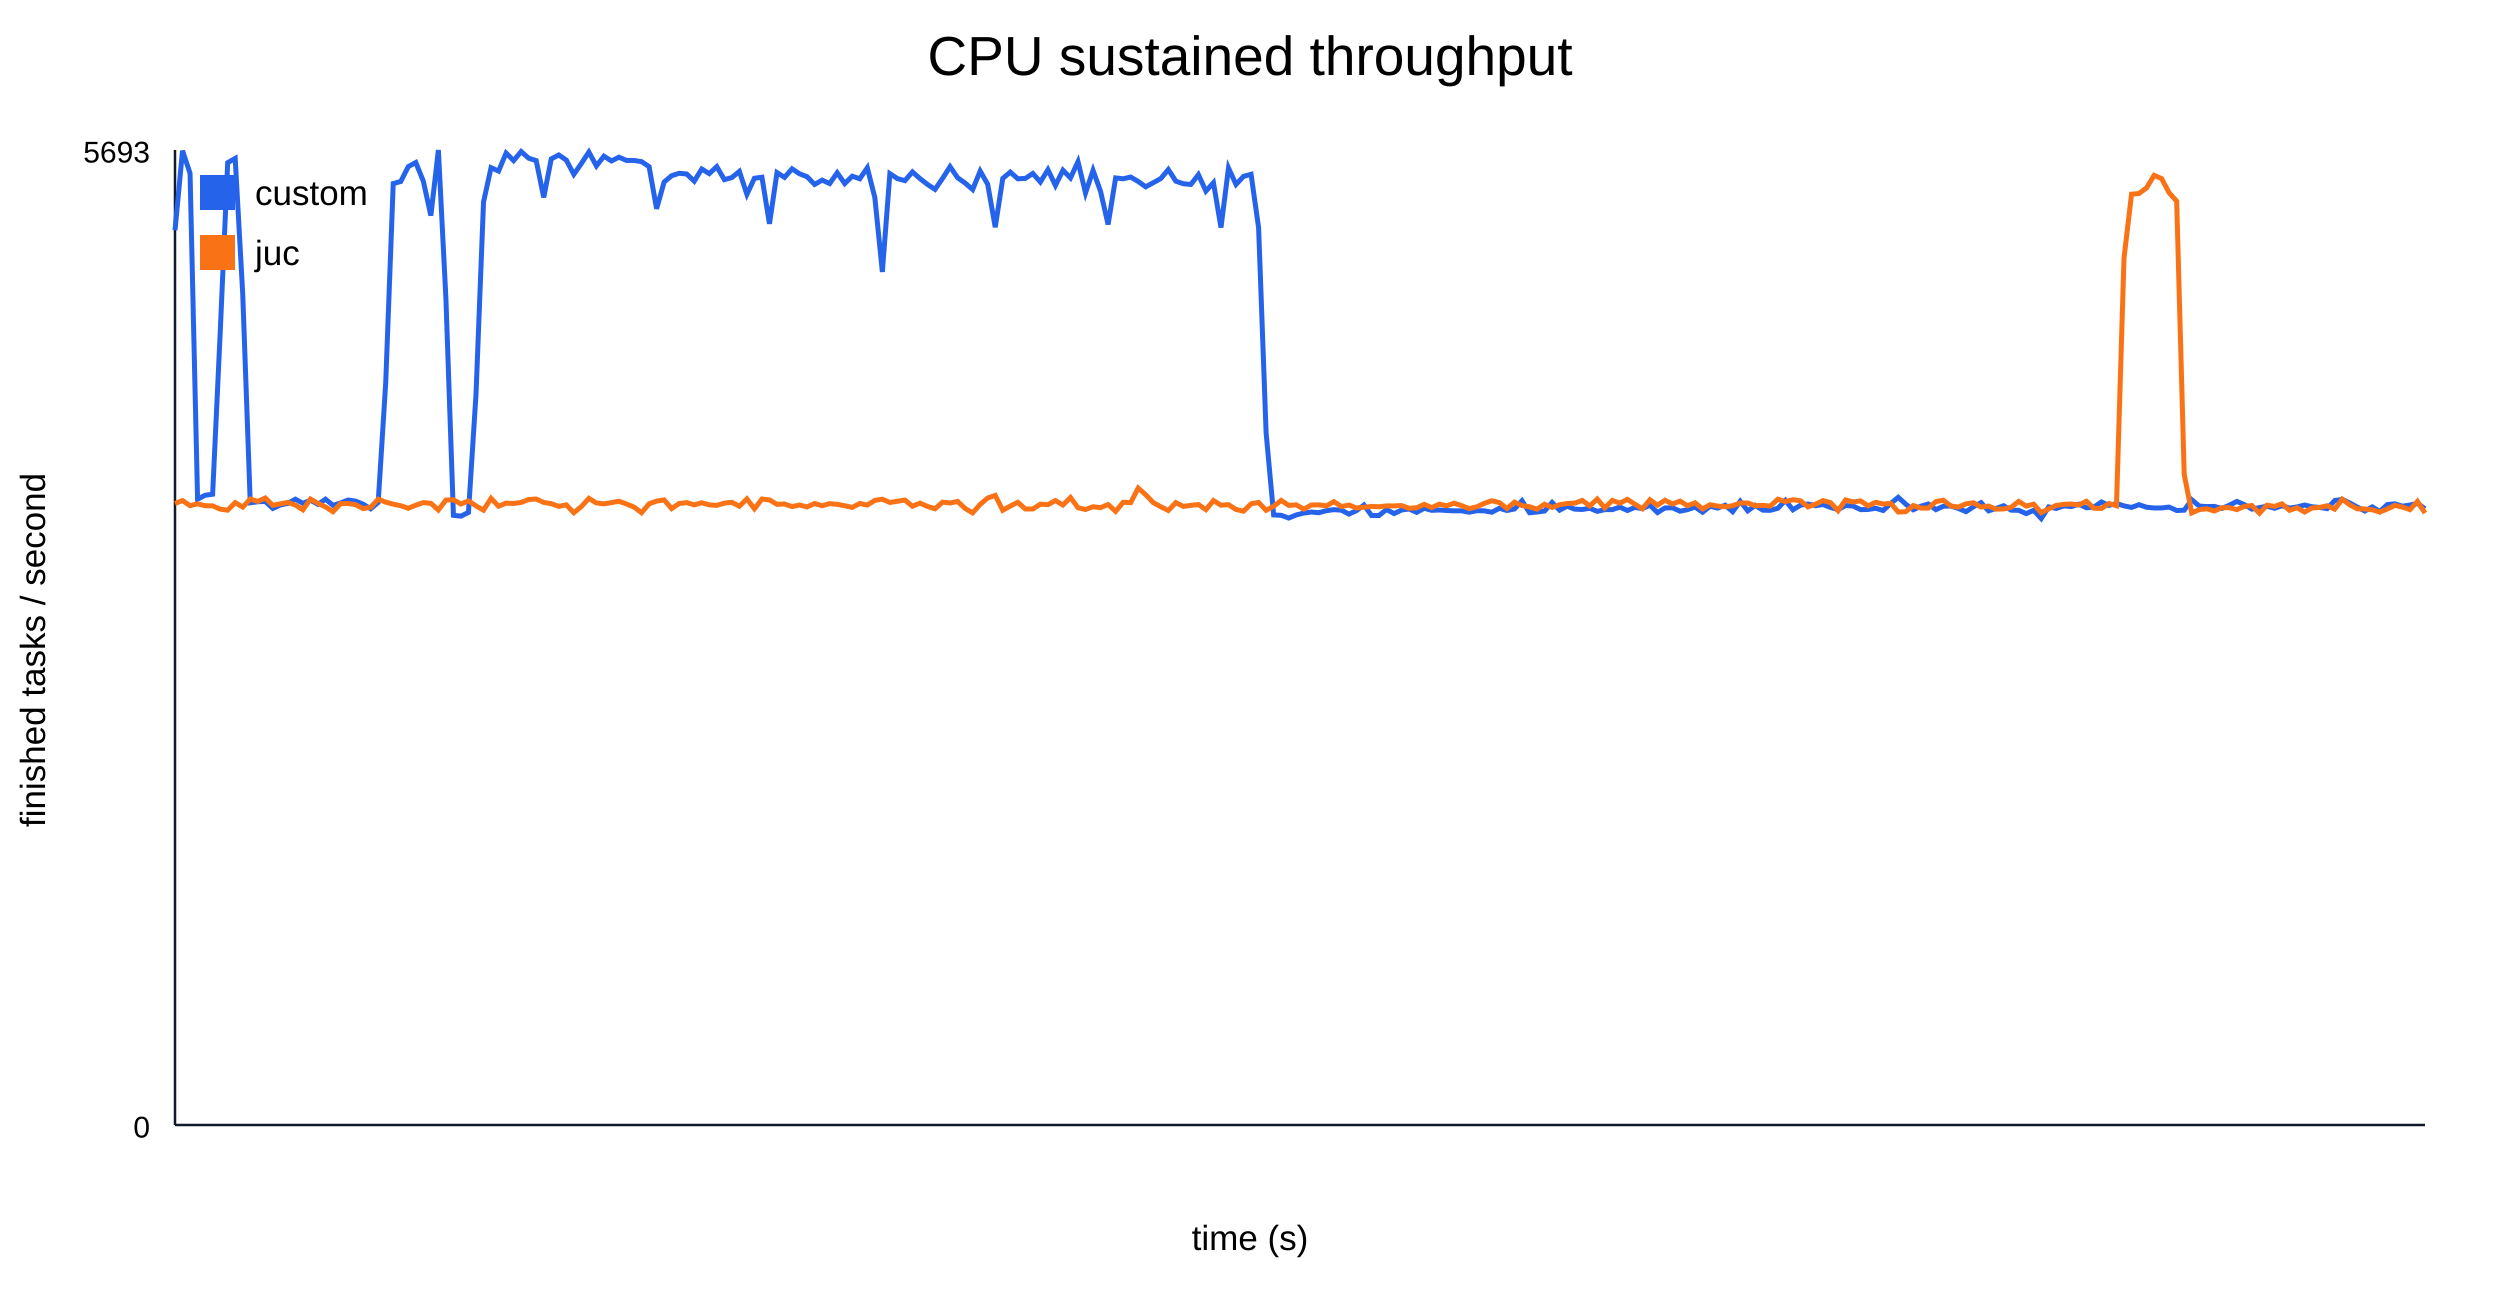
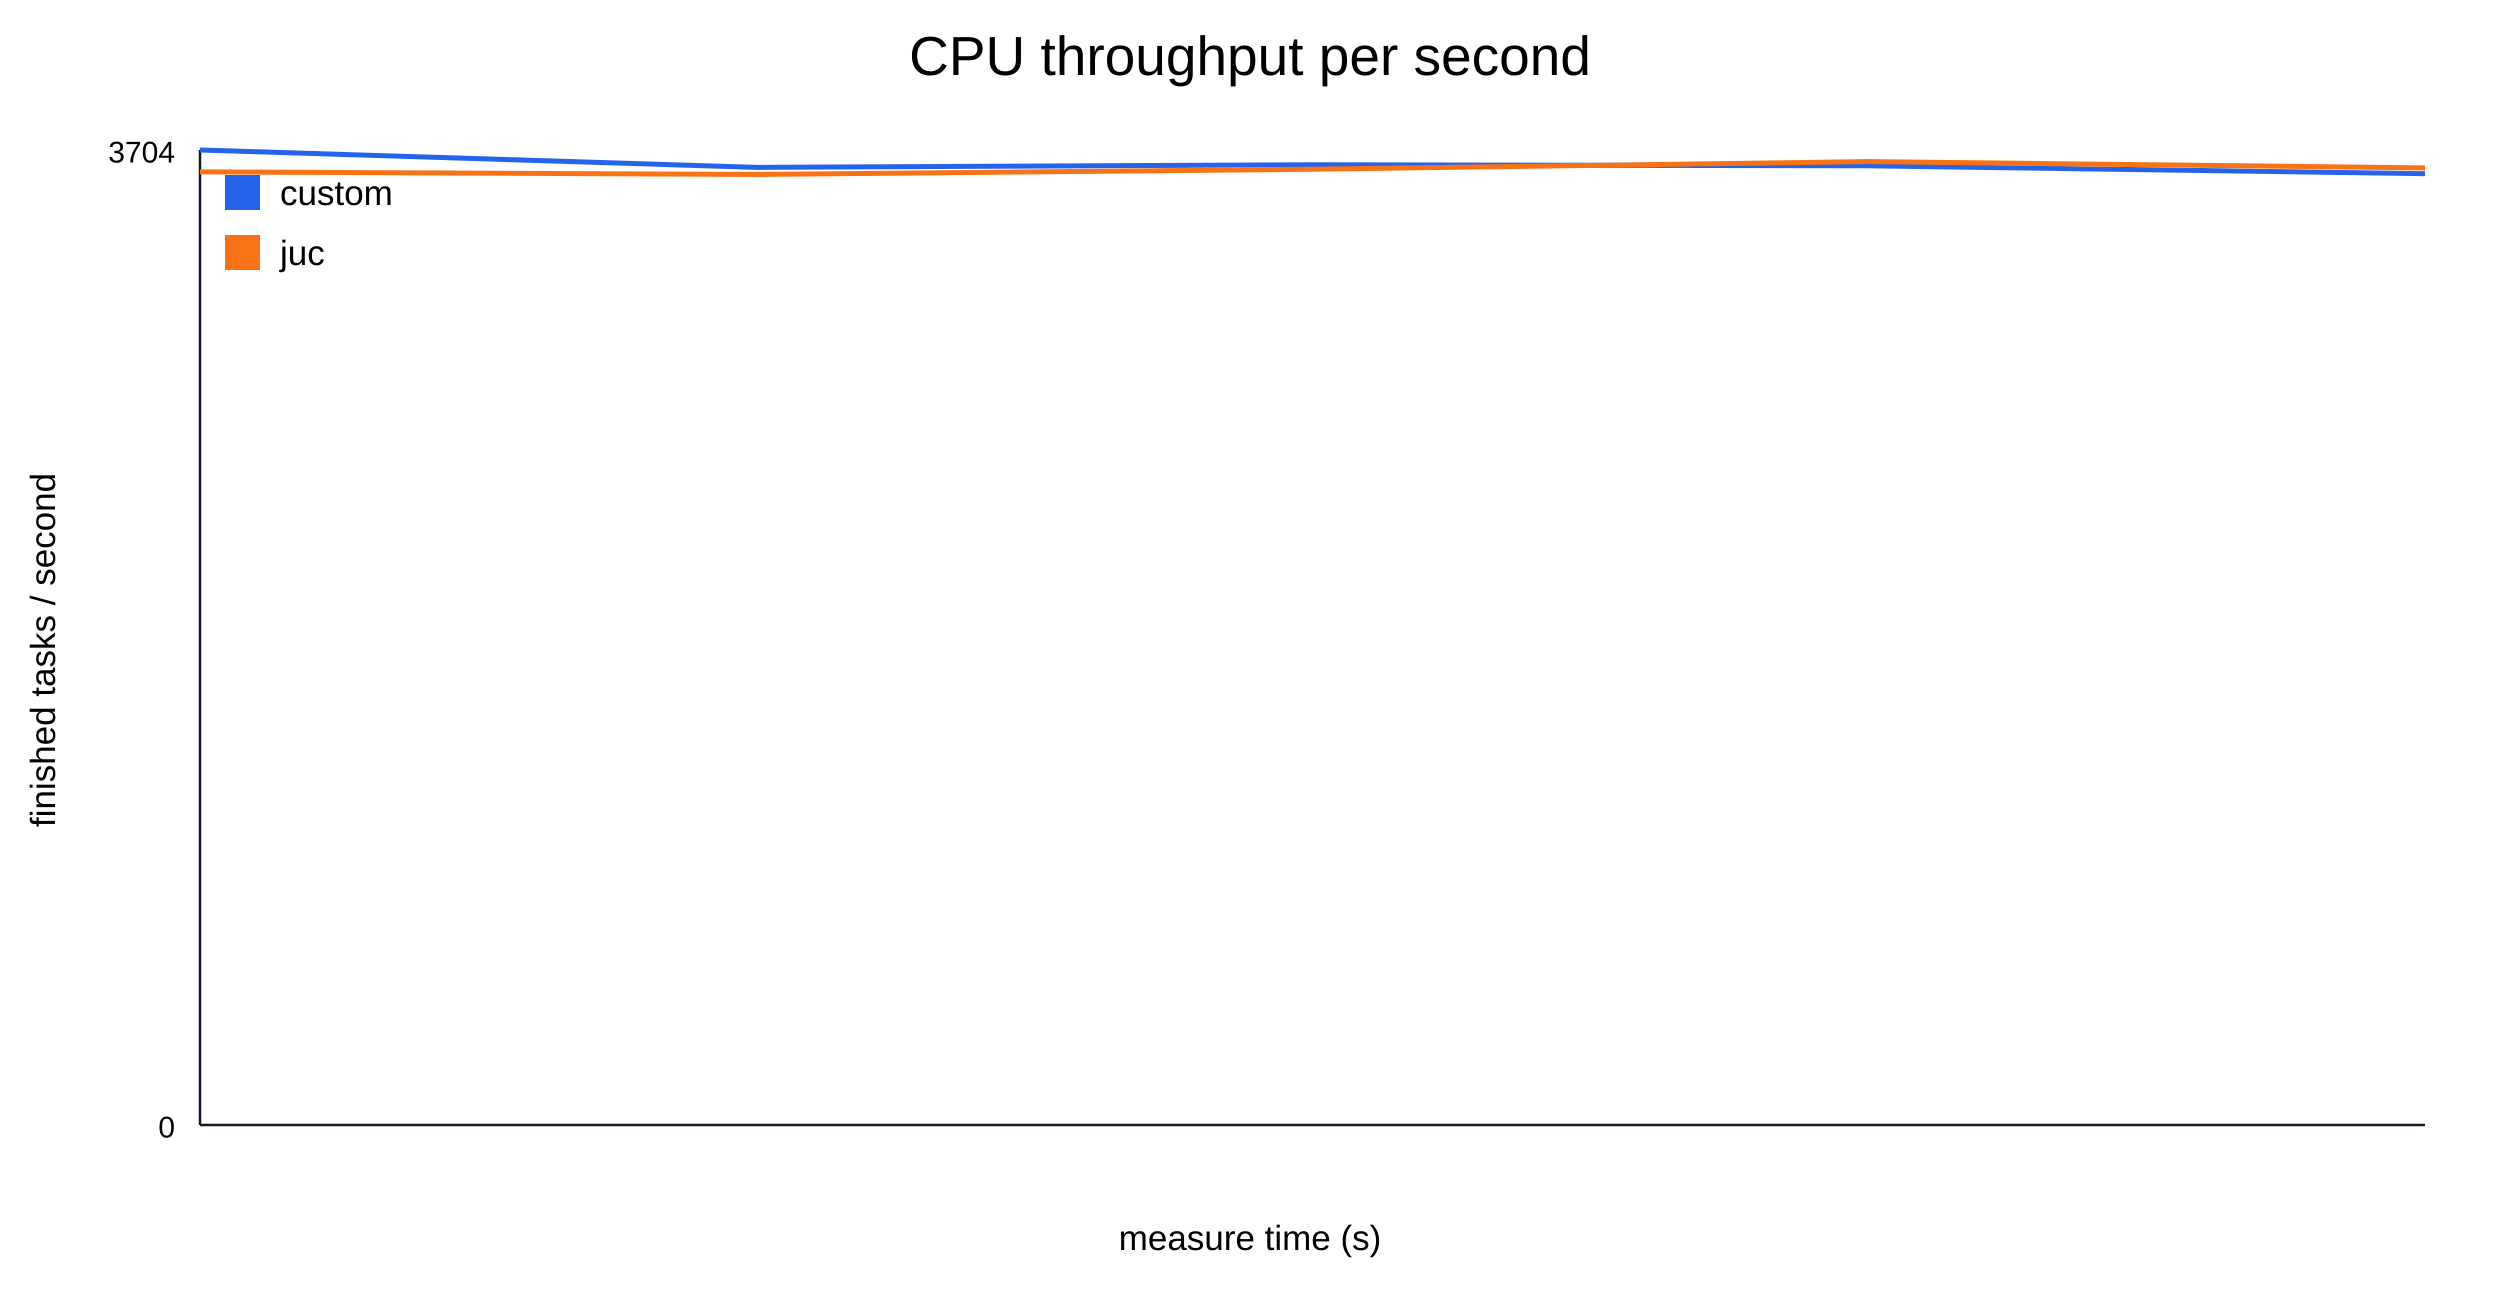
<svg xmlns="http://www.w3.org/2000/svg" width="1000" height="520" viewBox="0 0 1000 520">
  <rect width="100%" height="100%" fill="white" />
-   <text x="500.0" y="30" text-anchor="middle" font-size="22" font-family="Arial">CPU sustained throughput</text>
-   <line x1="70" y1="60" x2="70" y2="450" stroke="#111827" stroke-width="1" />
-   <line x1="70" y1="450" x2="970" y2="450" stroke="#111827" stroke-width="1" />
-   <text x="500.0" y="500" text-anchor="middle" font-size="14" font-family="Arial">time (s)</text>
-   <text x="18" y="260.0" text-anchor="middle" transform="rotate(-90 18 260.0)" font-size="14" font-family="Arial">finished tasks / second</text>
-   <text x="60" y="455" text-anchor="end" font-size="12" font-family="Arial">0</text>
-   <text x="60" y="65" text-anchor="end" font-size="12" font-family="Arial">5693</text>
-   <polyline fill="none" stroke="#2563eb" stroke-width="2" points="70.00,92.13 73.01,60.27 76.02,69.32 79.03,199.68 82.04,198.11 85.05,197.70 88.06,133.51 91.07,65.07 94.08,63.36 97.09,117.61 100.10,201.12 103.11,200.71 106.12,200.57 109.13,203.38 112.14,202.01 115.15,201.33 118.16,199.68 121.17,201.33 124.18,200.09 127.19,201.74 130.20,199.68 133.21,202.15 136.22,201.19 139.23,200.02 142.24,200.44 145.25,201.67 148.26,203.52 151.27,200.98 154.28,153.30 157.29,73.43 160.30,72.60 163.31,66.65 166.32,65.00 169.33,72.47 172.34,86.24 175.35,60.00 178.36,119.26 181.37,206.12 184.38,206.46 187.39,204.96 190.40,157.76 193.41,80.83 196.42,67.06 199.43,68.43 202.44,61.23 205.45,64.25 208.46,60.62 211.47,63.29 214.48,64.25 217.49,78.98 220.50,63.56 223.51,61.99 226.52,64.04 229.53,69.73 232.54,65.41 235.55,60.82 238.56,66.37 241.57,62.47 244.58,64.38 247.59,62.88 250.60,64.18 253.61,64.18 256.62,64.66 259.63,66.65 262.64,83.50 265.65,72.81 268.66,70.28 271.67,69.32 274.68,69.59 277.69,72.47 280.70,67.60 283.71,69.45 286.72,66.65 289.73,71.85 292.74,71.03 295.75,68.56 298.76,77.74 301.77,71.30 304.78,70.89 307.79,89.53 310.80,69.04 313.81,70.96 316.82,67.54 319.83,69.52 322.84,70.69 325.85,73.77 328.86,72.06 331.87,73.43 334.88,69.11 337.89,73.43 340.90,70.48 343.91,71.51 346.92,67.12 349.93,78.98 352.94,108.78 355.95,69.45 358.96,71.44 361.97,72.26 364.98,68.77 367.99,71.44 371.00,73.77 374.01,75.76 377.02,71.37 380.03,66.65 383.04,71.10 386.05,73.22 389.06,75.82 392.07,68.43 395.08,73.70 398.09,90.90 401.10,71.37 404.11,68.84 407.12,71.51 410.13,71.37 413.14,69.39 416.15,72.81 419.16,67.88 422.17,74.18 425.18,68.08 428.19,71.17 431.20,64.66 434.21,77.19 437.22,68.15 440.23,76.58 443.24,89.80 446.25,71.17 449.26,71.51 452.27,70.82 455.28,72.60 458.29,74.73 461.30,73.08 464.31,71.44 467.32,67.81 470.33,72.47 473.34,73.50 476.35,73.77 479.36,69.86 482.37,76.44 485.38,73.08 488.39,91.03 491.40,67.19 494.41,73.77 497.42,70.55 500.43,69.73 503.44,91.10 506.45,173.24 509.46,205.98 512.47,206.12 515.48,207.22 518.49,205.98 521.51,205.23 524.52,204.82 527.53,205.09 530.54,204.27 533.55,203.86 536.56,204.07 539.57,205.64 542.58,204.27 545.59,202.01 548.60,206.19 551.61,206.19 554.62,203.79 557.63,205.44 560.64,204.00 563.65,203.59 566.66,204.96 569.67,203.31 572.68,204.13 575.69,204.00 578.70,204.20 581.71,204.34 584.72,204.34 587.73,204.89 590.74,204.27 593.75,204.34 596.76,204.89 599.77,203.31 602.78,204.20 605.79,203.59 608.80,200.30 611.81,205.09 614.82,204.82 617.83,204.41 620.84,200.98 623.85,204.07 626.86,202.49 629.87,203.66 632.88,203.79 635.89,203.31 638.90,204.55 641.91,203.86 644.92,203.86 647.93,202.83 650.94,204.20 653.95,202.97 656.96,203.45 659.97,202.08 662.98,205.03 665.99,203.18 669.00,203.11 672.01,204.48 675.02,203.86 678.03,202.83 681.04,204.89 684.05,202.49 687.06,203.24 690.07,202.08 693.08,204.68 696.09,200.50 699.10,204.34 702.11,202.15 705.12,204.07 708.13,204.13 711.14,203.31 714.15,200.16 717.16,203.93 720.17,202.08 723.18,201.60 726.19,202.29 729.20,201.81 732.21,202.97 735.22,203.86 738.23,202.22 741.24,202.42 744.25,203.86 747.26,203.79 750.27,203.31 753.28,204.20 756.29,201.39 759.30,198.93 762.31,201.67 765.32,203.93 768.33,202.49 771.34,201.60 774.35,203.86 777.36,202.49 780.37,202.42 783.38,203.38 786.39,204.68 789.40,202.70 792.41,201.05 795.42,204.34 798.43,203.38 801.44,202.29 804.45,204.07 807.46,204.13 810.47,205.44 813.48,204.13 816.49,207.42 819.50,202.76 822.51,203.38 825.52,202.35 828.53,202.63 831.54,201.67 834.55,203.11 837.56,202.83 840.57,200.78 843.58,202.15 846.59,201.39 849.60,202.35 852.61,202.97 855.62,201.87 858.63,202.90 861.64,203.18 864.65,203.18 867.66,202.83 870.67,204.20 873.68,204.07 876.69,199.89 879.70,202.42 882.71,202.63 885.72,202.56 888.73,203.38 891.74,202.08 894.75,200.57 897.76,201.87 900.77,203.66 903.78,203.04 906.79,202.49 909.80,203.31 912.81,202.29 915.82,203.24 918.83,202.76 921.84,202.01 924.85,202.70 927.86,202.97 930.87,203.45 933.88,200.23 936.89,199.75 939.90,201.19 942.91,202.83 945.92,204.41 948.93,202.76 951.94,204.61 954.95,201.81 957.96,201.53 960.97,202.49 963.98,202.01 966.99,201.33 970.00,203.52" />
-   <rect x="80" y="70" width="14" height="14" fill="#2563eb" />
-   <text x="102" y="82" font-size="14" font-family="Arial">custom</text>
-   <polyline fill="none" stroke="#f97316" stroke-width="2" points="70.00,201.39 73.01,200.23 76.02,202.29 79.03,201.53 82.04,202.29 85.05,202.35 88.06,203.66 91.07,204.07 94.08,201.05 97.09,202.83 100.10,199.61 103.11,200.57 106.12,199.20 109.13,202.15 112.14,201.53 115.15,200.98 118.16,202.01 121.17,203.93 124.18,199.61 127.19,201.33 130.20,202.76 133.21,204.68 136.22,201.46 139.23,201.39 142.24,201.87 145.25,203.45 148.26,202.90 151.27,199.68 154.28,200.85 157.29,201.67 160.30,202.29 163.31,203.31 166.32,202.08 169.33,201.05 172.34,201.33 175.35,204.00 178.36,200.02 181.37,199.89 184.38,201.60 187.39,200.37 190.40,202.35 193.41,204.07 196.42,199.34 199.43,202.49 202.44,201.26 205.45,201.39 208.46,200.98 211.47,199.82 214.48,199.61 217.49,200.98 220.50,201.46 223.51,202.56 226.52,201.94 229.53,205.09 232.54,202.63 235.55,199.34 238.56,201.19 241.57,201.53 244.58,201.05 247.59,200.50 250.60,201.60 253.61,202.83 256.62,205.09 259.63,201.53 262.64,200.44 265.65,199.96 268.66,203.45 271.67,201.39 274.68,201.05 277.69,201.94 280.70,201.12 283.71,201.94 286.72,202.15 289.73,201.26 292.74,200.92 295.75,202.49 298.76,199.55 301.77,203.52 304.78,199.61 307.79,199.96 310.80,201.74 313.81,201.60 316.82,202.63 319.83,202.01 322.84,202.76 325.85,201.39 328.86,202.29 331.87,201.46 334.88,201.74 337.89,202.29 340.90,202.97 343.91,201.39 346.92,202.01 349.93,200.16 352.94,199.68 355.95,200.98 358.96,200.50 361.97,200.02 364.98,202.49 367.99,201.26 371.00,202.56 374.01,203.52 377.02,200.85 380.03,201.19 383.04,200.57 386.05,203.38 389.06,205.16 392.07,201.74 395.08,199.20 398.09,198.17 401.10,204.13 404.11,202.42 407.12,200.92 410.13,203.59 413.14,203.59 416.15,201.67 419.16,201.87 422.17,200.23 425.18,202.01 428.19,199.00 431.20,203.11 434.21,203.79 437.22,202.70 440.23,203.04 443.24,201.81 446.25,204.55 449.26,200.92 452.27,201.05 455.28,195.23 458.29,197.90 461.30,201.05 464.31,202.70 467.32,204.20 470.33,201.05 473.34,202.56 476.35,202.15 479.36,201.81 482.37,203.86 485.38,200.23 488.39,202.08 491.40,201.87 494.41,203.79 497.42,204.48 500.43,201.53 503.44,200.98 506.45,204.13 509.46,202.49 512.47,200.16 515.48,202.15 518.49,201.94 521.51,203.66 524.52,202.01 527.53,201.94 530.54,202.35 533.55,200.64 536.56,202.63 539.57,202.01 542.58,203.18 545.59,202.90 548.60,202.56 551.61,202.70 554.62,202.35 557.63,202.35 560.64,202.22 563.65,203.31 566.66,203.11 569.67,201.74 572.68,203.04 575.69,201.67 578.70,202.29 581.71,201.26 584.72,202.29 587.73,203.45 590.74,202.70 593.75,201.33 596.76,200.30 599.77,201.05 602.78,203.38 605.79,200.85 608.80,202.22 611.81,202.70 614.82,203.66 617.83,201.67 620.84,202.97 623.85,201.87 626.86,201.39 629.87,201.26 632.88,200.16 635.89,202.35 638.90,199.61 641.91,203.18 644.92,200.16 647.93,201.26 650.94,199.75 653.95,201.67 656.96,203.52 659.97,199.89 662.98,202.08 665.99,200.09 669.00,201.60 672.01,200.44 675.02,202.29 678.03,201.12 681.04,203.59 684.05,201.87 687.06,202.42 690.07,202.70 693.08,202.29 696.09,201.19 699.10,201.19 702.11,202.29 705.12,202.15 708.13,202.42 711.14,199.68 714.15,200.64 717.16,199.89 720.17,200.30 723.18,202.76 726.19,201.67 729.20,200.23 732.21,201.05 735.22,204.27 738.23,199.96 741.24,200.78 744.25,200.37 747.26,202.35 750.27,200.92 753.28,201.60 756.29,201.33 759.30,204.82 762.31,204.68 765.32,202.22 768.33,203.24 771.34,203.24 774.35,200.64 777.36,200.09 780.37,202.42 783.38,202.83 786.39,201.53 789.40,201.12 792.41,202.83 795.42,202.42 798.43,203.66 801.44,203.59 804.45,202.90 807.46,200.57 810.47,202.42 813.48,201.67 816.49,205.09 819.50,203.52 822.51,202.15 825.52,201.74 828.53,201.60 831.54,202.01 834.55,200.50 837.56,203.31 840.57,203.38 843.58,201.39 846.59,202.29 849.60,103.30 852.61,77.67 855.62,77.40 858.63,75.14 861.64,70.14 864.65,71.44 867.66,77.13 870.67,80.48 873.68,189.75 876.69,205.16 879.70,203.86 882.71,203.52 885.72,204.41 888.73,203.11 891.74,203.04 894.75,203.86 897.76,202.56 900.77,202.22 903.78,205.30 906.79,202.08 909.80,202.56 912.81,201.53 915.82,204.13 918.83,203.11 921.84,204.82 924.85,203.18 927.86,202.97 930.87,202.29 933.88,203.66 936.89,199.68 939.90,201.94 942.91,203.52 945.92,203.59 948.93,203.93 951.94,204.82 954.95,203.59 957.96,202.15 960.97,202.83 963.98,203.86 966.99,200.57 970.00,205.23" />
-   <rect x="80" y="94" width="14" height="14" fill="#f97316" />
-   <text x="102" y="106" font-size="14" font-family="Arial">juc</text>
+   <text x="500.0" y="30" text-anchor="middle" font-size="22" font-family="Arial">CPU throughput per second</text>
+   <line x1="80" y1="60" x2="80" y2="450" stroke="#111827" stroke-width="1" />
+   <line x1="80" y1="450" x2="970" y2="450" stroke="#111827" stroke-width="1" />
+   <text x="500.0" y="500" text-anchor="middle" font-size="14" font-family="Arial">measure time (s)</text>
+   <text x="22" y="260.0" text-anchor="middle" transform="rotate(-90 22 260.0)" font-size="14" font-family="Arial">finished tasks / second</text>
+   <text x="70" y="455" text-anchor="end" font-size="12" font-family="Arial">0</text>
+   <text x="70" y="65" text-anchor="end" font-size="12" font-family="Arial">3704</text>
+   <polyline fill="none" stroke="#2563eb" stroke-width="2" points="80.00,60.00 302.50,66.95 525.00,65.90 747.50,66.32 970.00,69.48" />
+   <rect x="90" y="70" width="14" height="14" fill="#2563eb" />
+   <text x="112" y="82" font-size="14" font-family="Arial">custom</text>
+   <polyline fill="none" stroke="#f97316" stroke-width="2" points="80.00,68.74 302.50,69.79 525.00,67.69 747.50,64.63 970.00,67.16" />
+   <rect x="90" y="94" width="14" height="14" fill="#f97316" />
+   <text x="112" y="106" font-size="14" font-family="Arial">juc</text>
</svg>
